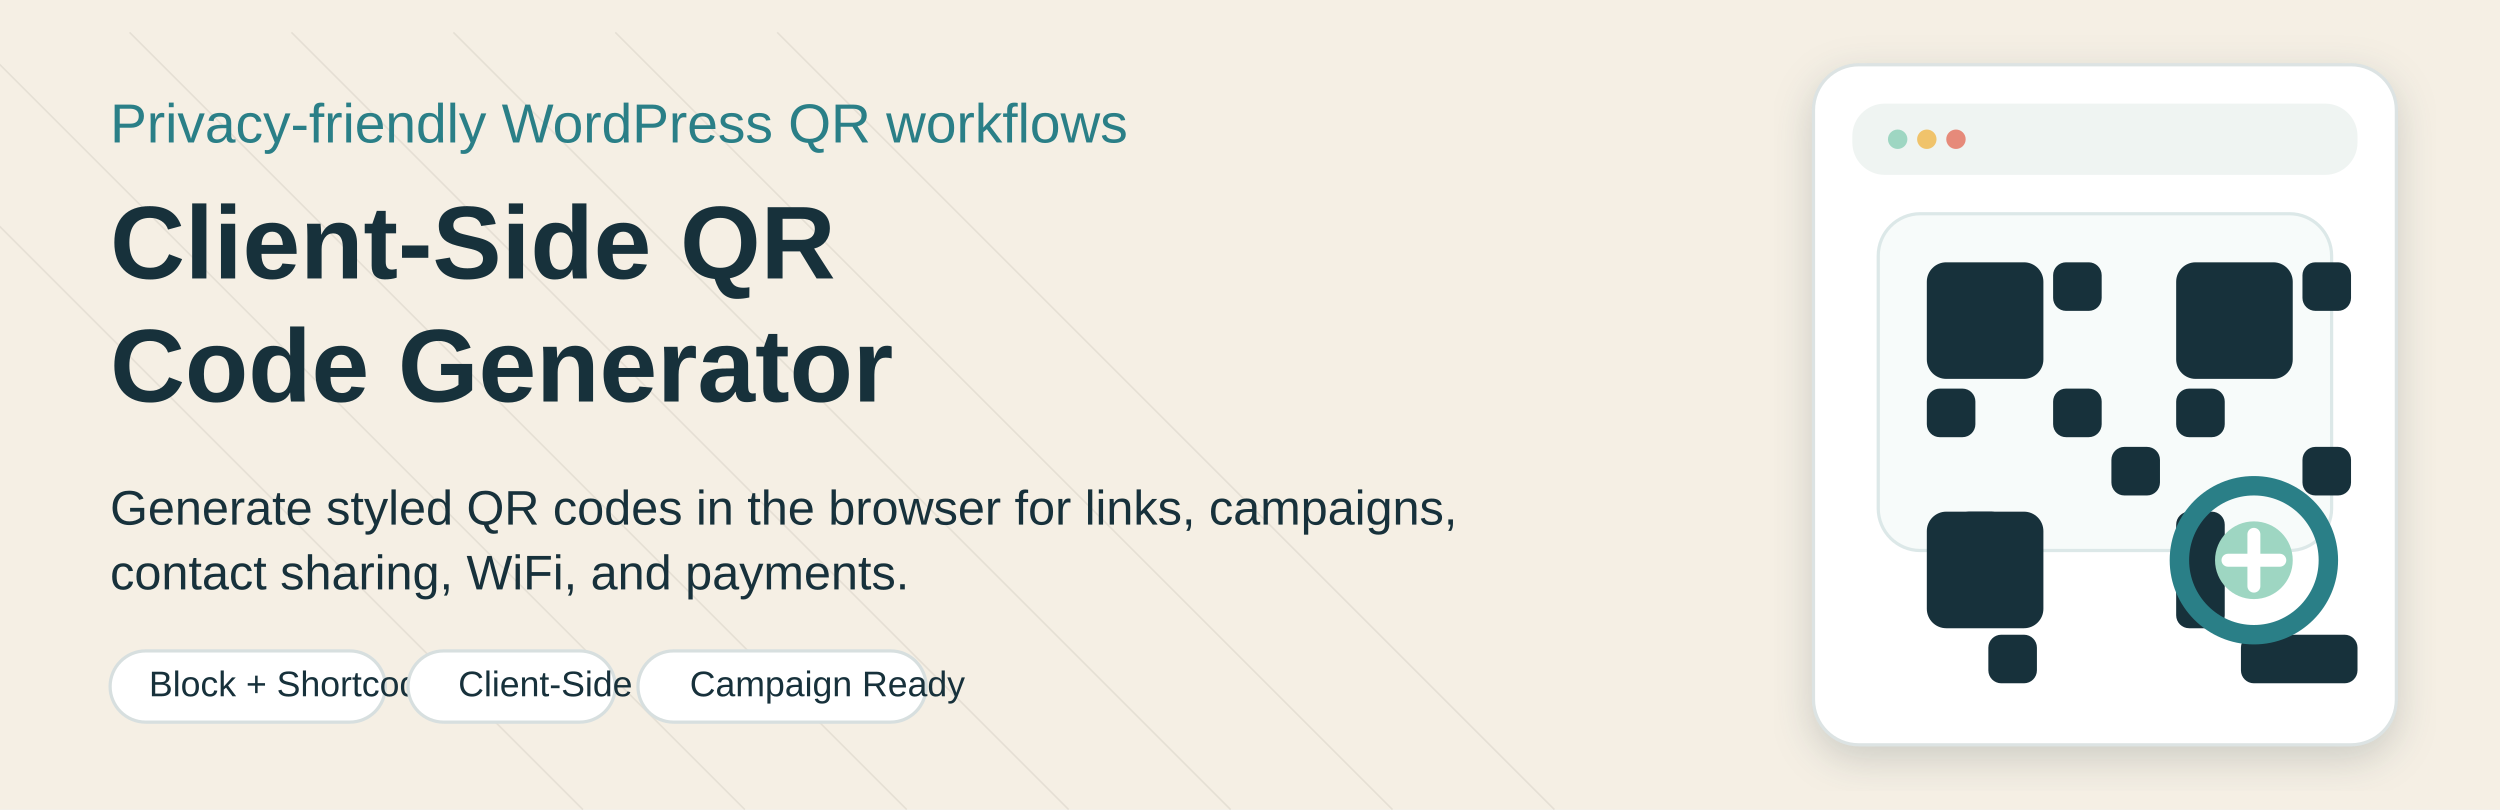
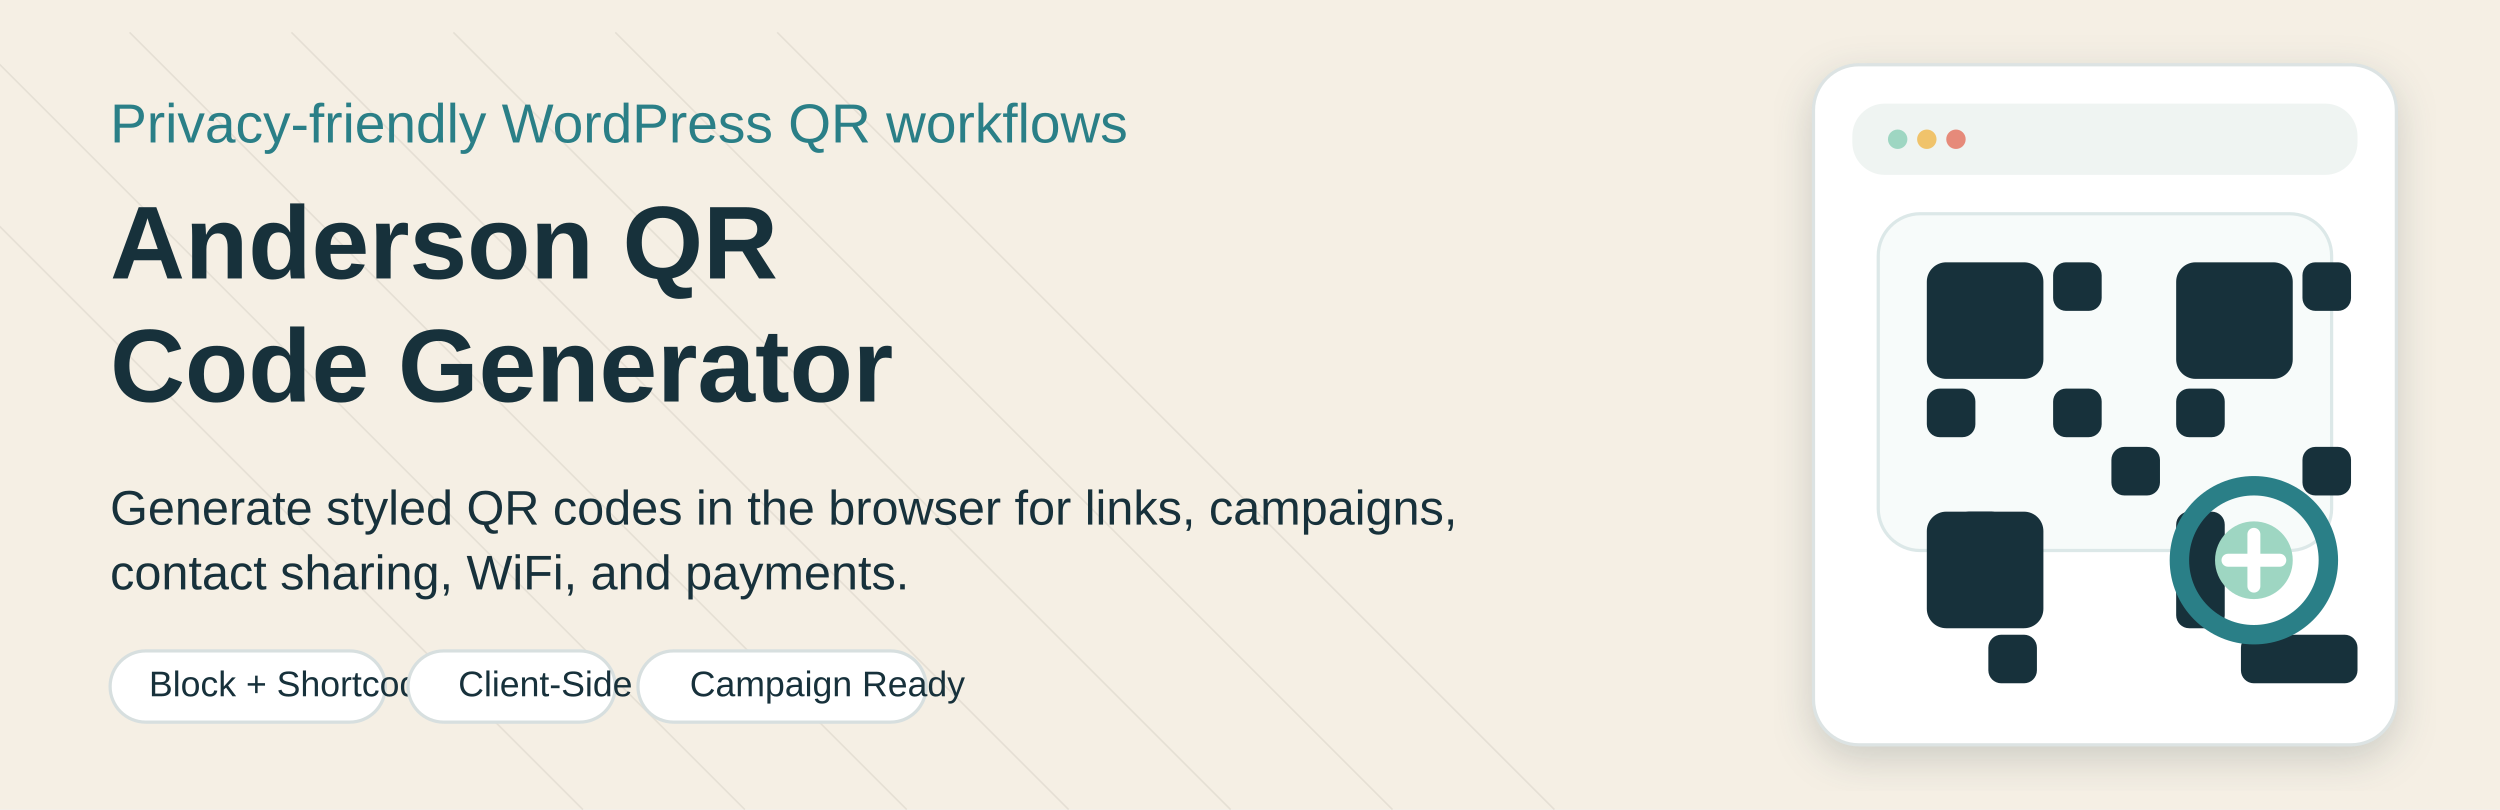
<svg xmlns="http://www.w3.org/2000/svg" width="1544" height="500" viewBox="0 0 1544 500" fill="none">
  <rect width="1544" height="500" fill="#F5EFE4" />
  <g opacity="0.55" stroke="#D8D2C7">
    <path d="M-120 20L360 500" />
    <path d="M-20 20L460 500" />
    <path d="M80 20L560 500" />
    <path d="M180 20L660 500" />
    <path d="M280 20L760 500" />
    <path d="M380 20L860 500" />
    <path d="M480 20L960 500" />
  </g>
  <text x="68" y="88" fill="#2A7F87" font-size="34" font-family="Segoe UI, Arial, sans-serif">Privacy-friendly WordPress QR workflows</text>
-   <text x="68" y="172" fill="#17313B" font-size="64" font-weight="700" font-family="Segoe UI, Arial, sans-serif">Client-Side QR</text>
+   <text x="68" y="172" fill="#17313B" font-size="64" font-weight="700" font-family="Segoe UI, Arial, sans-serif">Anderson QR</text>
  <text x="68" y="248" fill="#17313B" font-size="64" font-weight="700" font-family="Segoe UI, Arial, sans-serif">Code Generator</text>
  <text x="68" y="324" fill="#17313B" font-size="30" font-family="Segoe UI, Arial, sans-serif">Generate styled QR codes in the browser for links, campaigns,</text>
  <text x="68" y="364" fill="#17313B" font-size="30" font-family="Segoe UI, Arial, sans-serif">contact sharing, WiFi, and payments.</text>
  <rect x="68" y="402" width="170" height="44" rx="22" fill="#FFFFFF" stroke="#D7DFDF" stroke-width="2" />
  <text x="92" y="430" fill="#17313B" font-size="22" font-family="Segoe UI, Arial, sans-serif">Block + Shortcode</text>
  <rect x="252" y="402" width="128" height="44" rx="22" fill="#FFFFFF" stroke="#D7DFDF" stroke-width="2" />
  <text x="283" y="430" fill="#17313B" font-size="22" font-family="Segoe UI, Arial, sans-serif">Client-Side</text>
  <rect x="394" y="402" width="178" height="44" rx="22" fill="#FFFFFF" stroke="#D7DFDF" stroke-width="2" />
  <text x="426" y="430" fill="#17313B" font-size="22" font-family="Segoe UI, Arial, sans-serif">Campaign Ready</text>
  <g filter="url(#shadow)">
    <rect x="1120" y="40" width="360" height="420" rx="28" fill="#FFFFFF" stroke="#DCE3E3" stroke-width="2" />
  </g>
  <rect x="1144" y="64" width="312" height="44" rx="20" fill="#EFF4F2" />
  <circle cx="1172" cy="86" r="6" fill="#9ED6C2" />
  <circle cx="1190" cy="86" r="6" fill="#F0C36B" />
  <circle cx="1208" cy="86" r="6" fill="#E68A7A" />
  <rect x="1160" y="132" width="280" height="208" rx="26" fill="#F7FBFA" stroke="#DCE8E8" stroke-width="2" />
  <g fill="#17313B">
    <rect x="1190" y="162" width="72" height="72" rx="12" />
    <rect x="1268" y="162" width="30" height="30" rx="8" />
    <rect x="1190" y="240" width="30" height="30" rx="8" />
    <rect x="1268" y="240" width="30" height="30" rx="8" />
    <rect x="1344" y="162" width="72" height="72" rx="12" />
    <rect x="1422" y="162" width="30" height="30" rx="8" />
    <rect x="1344" y="240" width="30" height="30" rx="8" />
    <rect x="1190" y="316" width="72" height="72" rx="12" />
    <rect x="1228" y="392" width="30" height="30" rx="8" />
    <rect x="1208" y="316" width="30" height="30" rx="8" />
    <rect x="1304" y="276" width="30" height="30" rx="8" />
    <rect x="1344" y="316" width="30" height="72" rx="8" />
    <rect x="1422" y="276" width="30" height="30" rx="8" />
    <rect x="1384" y="392" width="72" height="30" rx="8" />
  </g>
  <circle cx="1392" cy="346" r="46" stroke="#2A7F87" stroke-width="12" />
  <circle cx="1392" cy="346" r="24" fill="#9ED6C2" />
  <path d="M1392 330V362" stroke="#FFFFFF" stroke-width="8" stroke-linecap="round" />
  <path d="M1376 346H1408" stroke="#FFFFFF" stroke-width="8" stroke-linecap="round" />
  <defs>
    <filter id="shadow" x="1096" y="20" width="408" height="468" filterUnits="userSpaceOnUse" color-interpolation-filters="sRGB">
      <feFlood flood-opacity="0" result="BackgroundImageFix" />
      <feColorMatrix in="SourceAlpha" type="matrix" values="0 0 0 0 0 0 0 0 0 0 0 0 0 0 0 0 0 0 127 0" result="hardAlpha" />
      <feOffset dy="8" />
      <feGaussianBlur stdDeviation="12" />
      <feColorMatrix type="matrix" values="0 0 0 0 0.09 0 0 0 0 0.192 0 0 0 0 0.231 0 0 0 0.18 0" />
      <feBlend mode="normal" in2="BackgroundImageFix" result="effect1_dropShadow_1_1" />
      <feBlend mode="normal" in="SourceGraphic" in2="effect1_dropShadow_1_1" result="shape" />
    </filter>
  </defs>
</svg>
